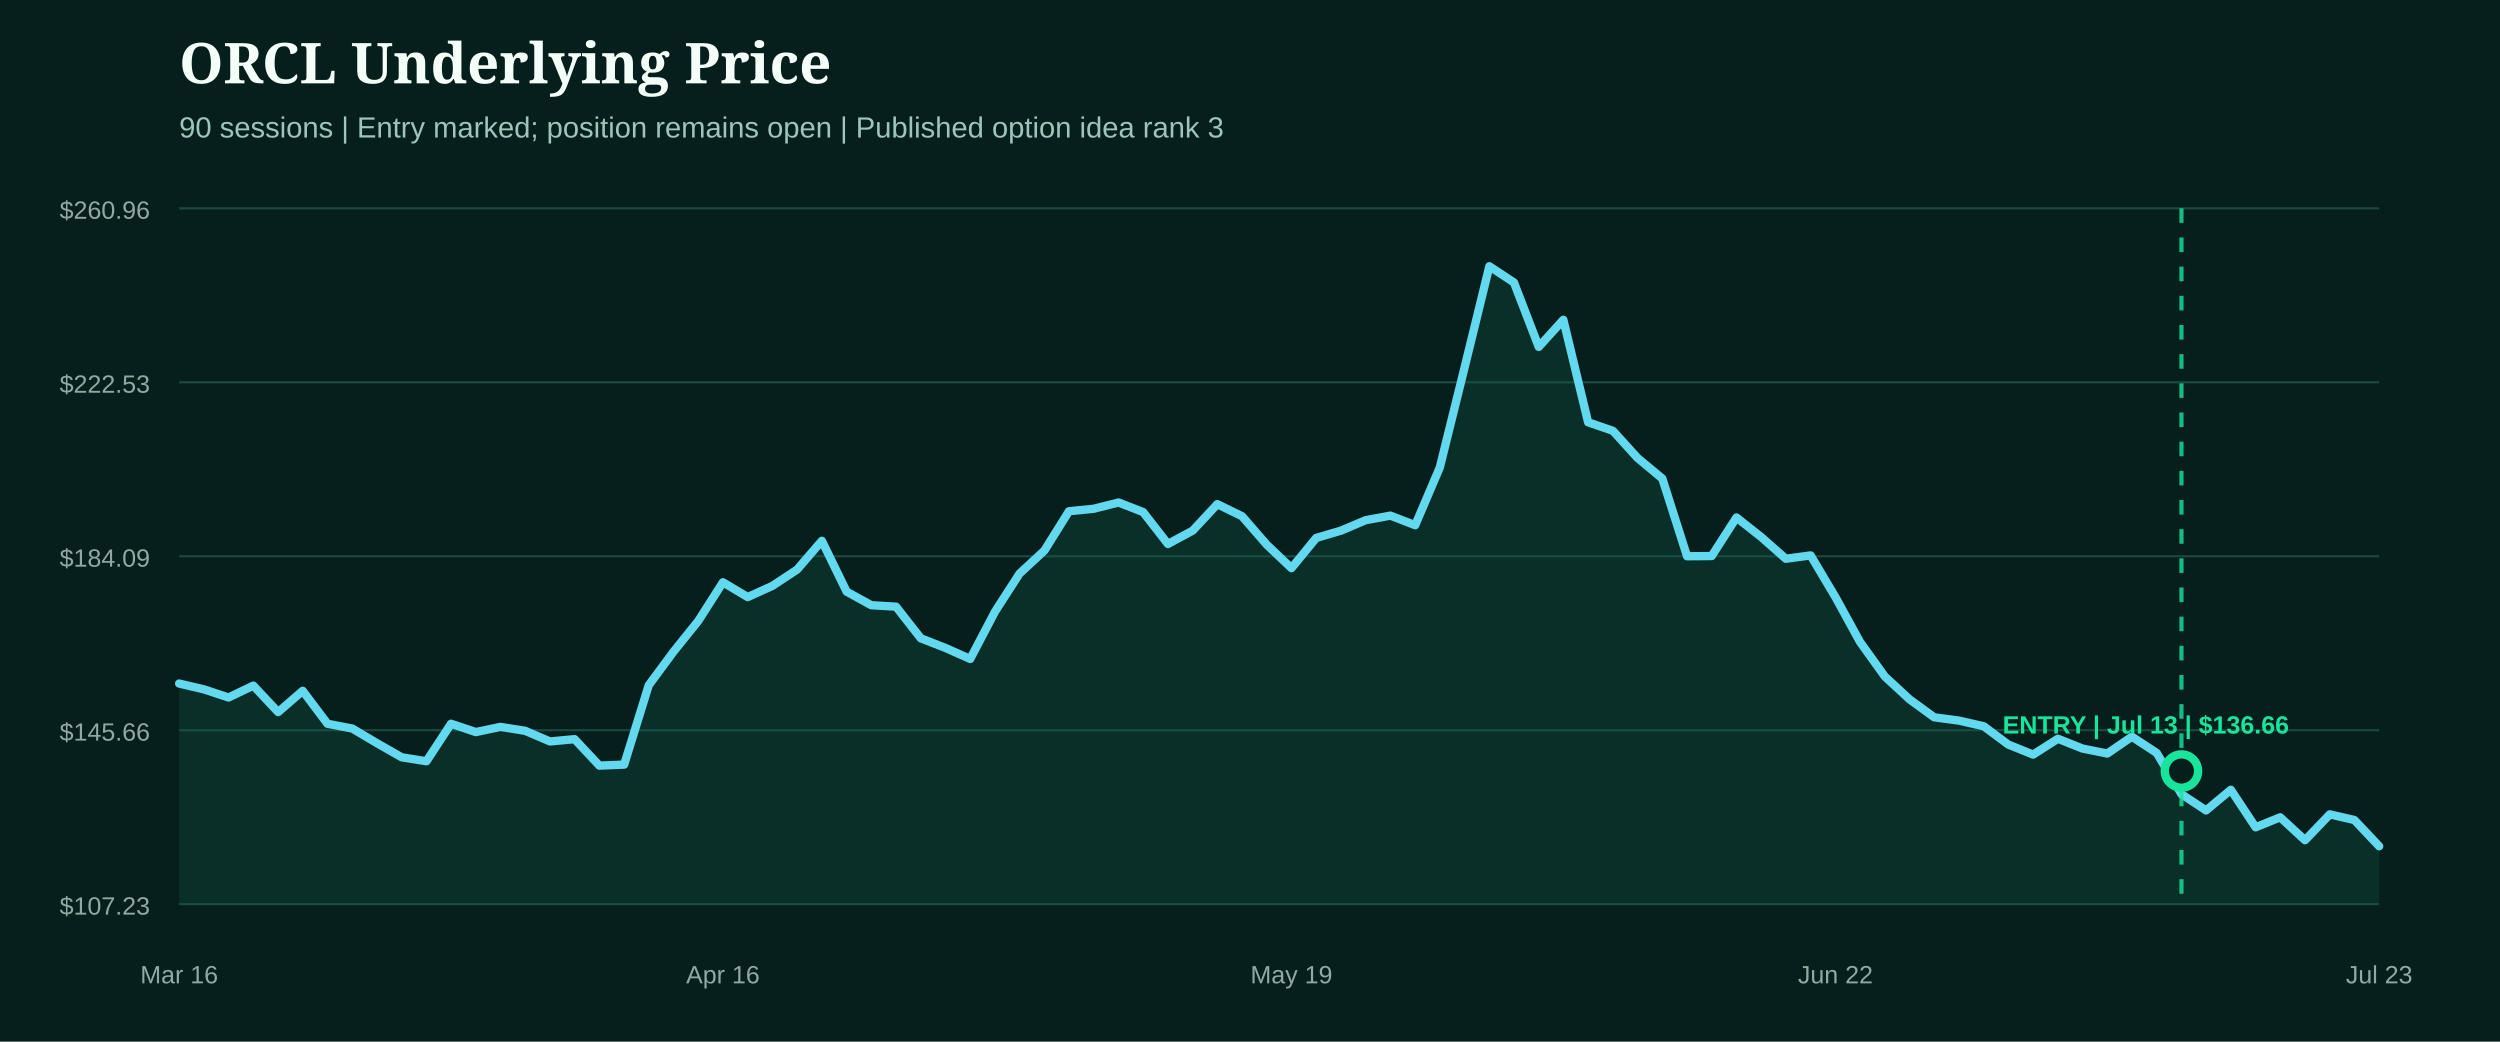
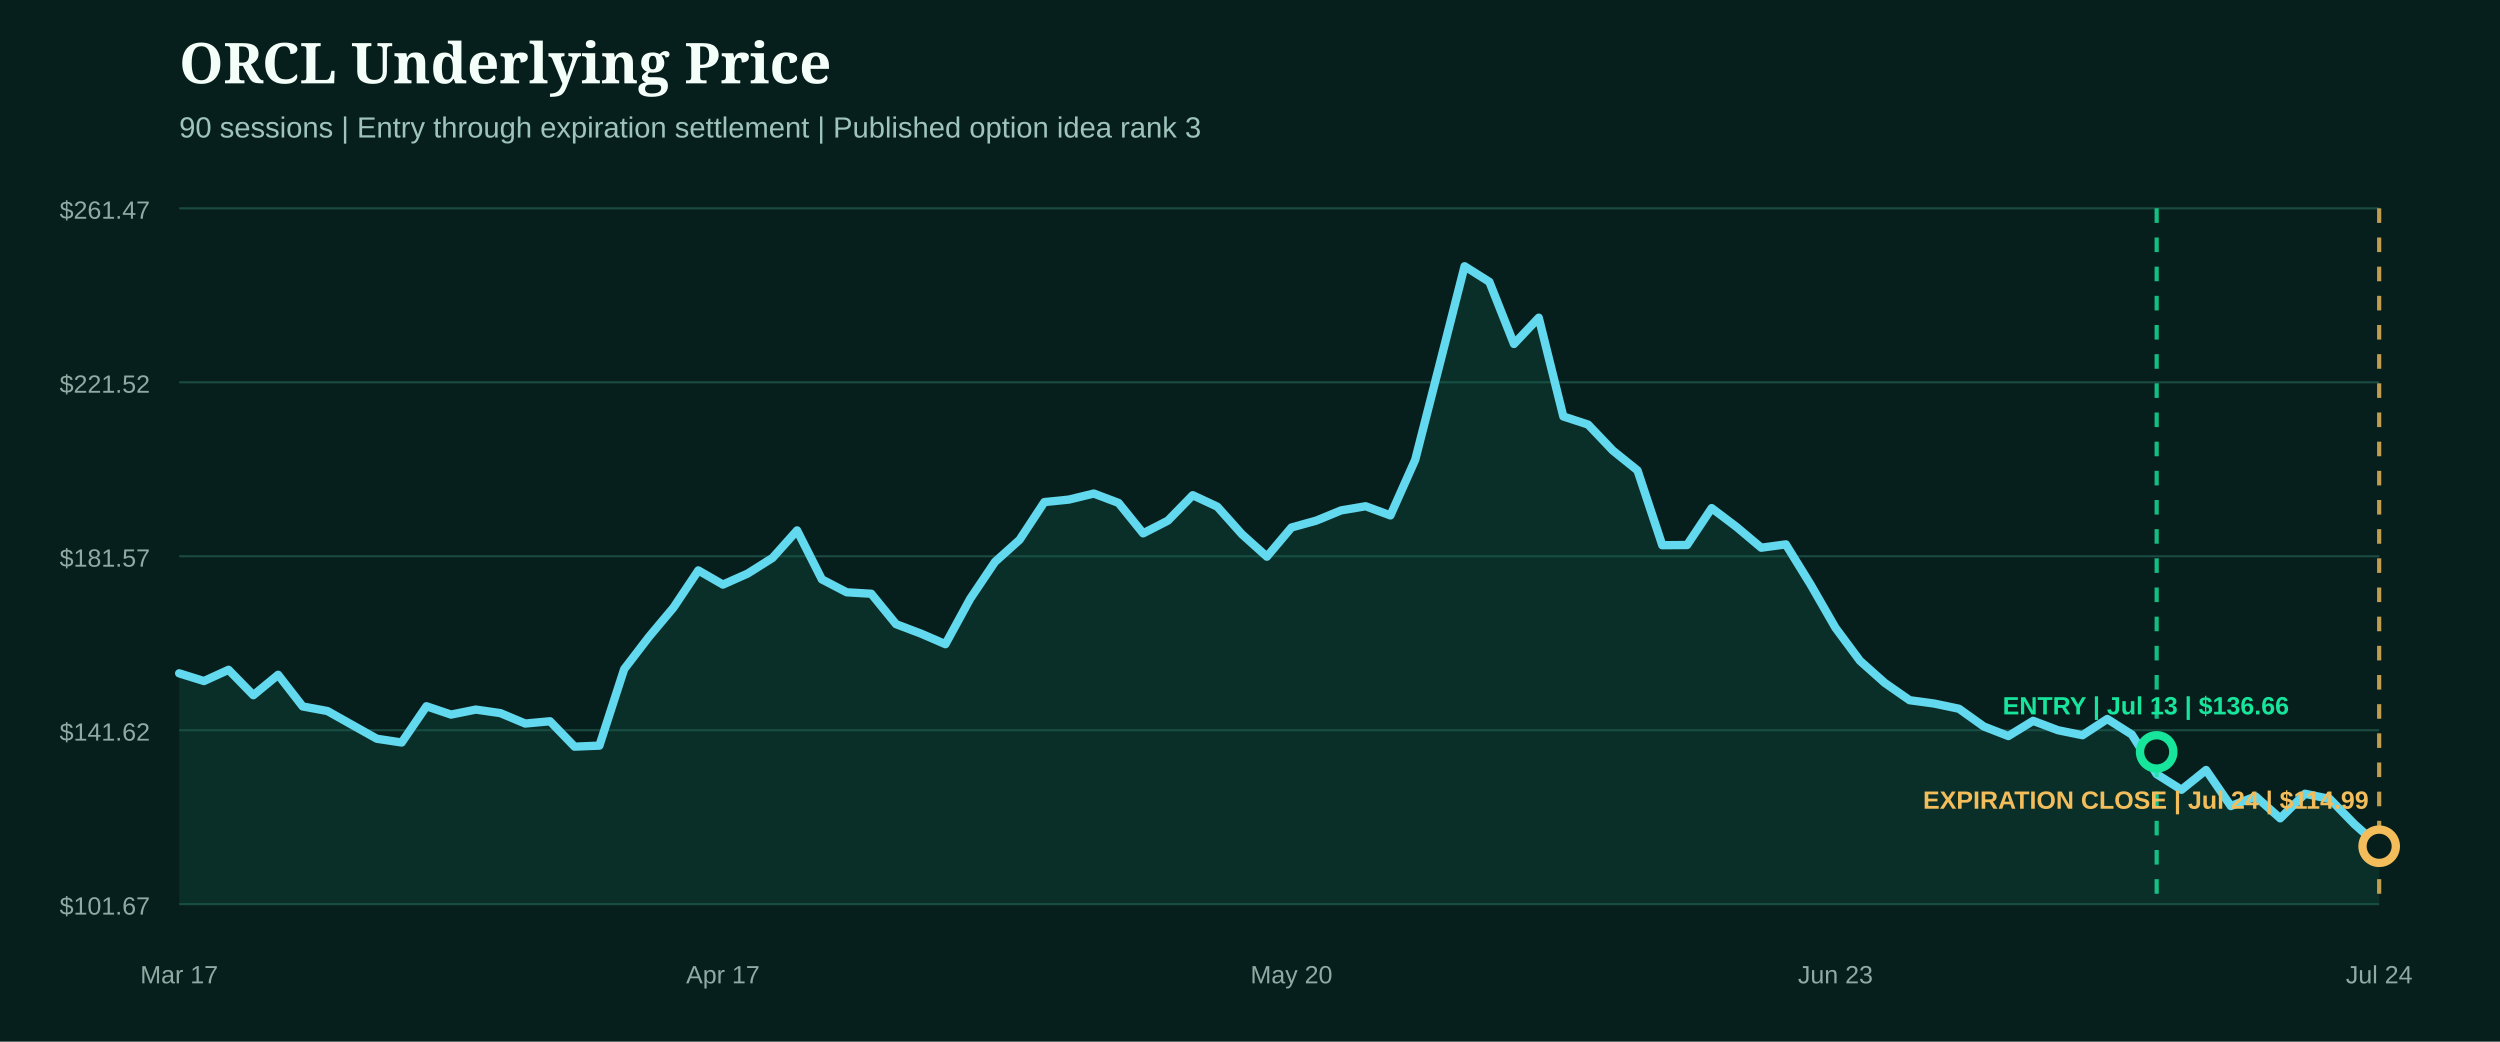
- <svg xmlns="http://www.w3.org/2000/svg" width="1200" height="500" viewBox="0 0 1200 500" role="img" aria-label="ORCL underlying price from entry">
+ <svg xmlns="http://www.w3.org/2000/svg" width="1200" height="500" viewBox="0 0 1200 500" role="img" aria-label="ORCL underlying price from entry through expiration close">
  <rect width="1200" height="500" fill="#071f1c" />
  <style>.head{fill:#f4fff9;font:800 27px Georgia,serif}.sub{fill:#9fc4bb;font:14px Arial,sans-serif}.axis{fill:#8eaaa3;font:12px Arial,sans-serif}.marker{font:800 12px Arial,sans-serif}</style>
  <text x="86" y="40" class="head">ORCL Underlying Price</text>
-   <text x="86" y="66" class="sub">90 sessions | Entry marked; position remains open | Published option idea rank 3</text>
+   <text x="86" y="66" class="sub">90 sessions | Entry through expiration settlement | Published option idea rank 3</text>
  <line x1="86" x2="1142" y1="100.0" y2="100.0" stroke="#1b4a42" stroke-width="1" />
-   <text x="72" y="105.0" text-anchor="end" class="axis">$260.96</text>
+   <text x="72" y="105.0" text-anchor="end" class="axis">$261.47</text>
  <line x1="86" x2="1142" y1="183.5" y2="183.5" stroke="#1b4a42" stroke-width="1" />
-   <text x="72" y="188.5" text-anchor="end" class="axis">$222.53</text>
+   <text x="72" y="188.5" text-anchor="end" class="axis">$221.52</text>
  <line x1="86" x2="1142" y1="267.0" y2="267.0" stroke="#1b4a42" stroke-width="1" />
-   <text x="72" y="272.0" text-anchor="end" class="axis">$184.09</text>
+   <text x="72" y="272.0" text-anchor="end" class="axis">$181.57</text>
  <line x1="86" x2="1142" y1="350.5" y2="350.5" stroke="#1b4a42" stroke-width="1" />
-   <text x="72" y="355.5" text-anchor="end" class="axis">$145.66</text>
+   <text x="72" y="355.5" text-anchor="end" class="axis">$141.62</text>
  <line x1="86" x2="1142" y1="434.0" y2="434.0" stroke="#1b4a42" stroke-width="1" />
-   <text x="72" y="439.0" text-anchor="end" class="axis">$107.23</text>
-   <path d="M86.0,328.1 L97.9,330.9 L109.7,334.8 L121.6,329.1 L133.5,341.8 L145.3,331.6 L157.2,347.4 L169.1,349.7 L180.9,356.7 L192.8,363.5 L204.7,365.4 L216.5,347.4 L228.4,351.4 L240.2,348.9 L252.1,350.8 L264.0,355.9 L275.8,354.8 L287.7,367.5 L299.6,367.0 L311.4,328.9 L323.3,312.8 L335.2,298.0 L347.0,279.5 L358.9,286.6 L370.8,281.2 L382.6,273.4 L394.5,259.6 L406.4,284.0 L418.2,290.5 L430.1,291.2 L442.0,306.4 L453.8,311.0 L465.7,316.3 L477.6,293.6 L489.4,275.3 L501.3,264.3 L513.1,245.4 L525.0,244.2 L536.9,241.2 L548.7,245.8 L560.6,261.1 L572.5,254.7 L584.3,242.0 L596.2,247.8 L608.1,261.5 L619.9,272.7 L631.8,258.2 L643.7,254.7 L655.5,249.7 L667.4,247.5 L679.3,252.1 L691.1,224.4 L703.0,176.4 L714.9,127.8 L726.7,135.6 L738.6,166.5 L750.4,153.5 L762.3,202.7 L774.2,206.8 L786.0,219.8 L797.9,229.7 L809.8,267.0 L821.6,266.9 L833.5,248.4 L845.4,257.8 L857.2,268.2 L869.1,266.6 L881.0,286.6 L892.8,308.1 L904.7,324.7 L916.6,335.7 L928.4,344.3 L940.3,345.9 L952.2,348.6 L964.0,357.4 L975.9,362.2 L987.8,354.6 L999.6,359.3 L1011.5,361.7 L1023.3,353.6 L1035.2,361.4 L1047.1,381.2 L1058.9,389.0 L1070.8,379.1 L1082.7,397.1 L1094.5,392.3 L1106.4,403.3 L1118.3,390.9 L1130.1,393.6 L1142.0,406.2 L1142.0,434.0 L86.0,434.0 Z" fill="#0f5949" opacity="0.28" />
-   <path d="M86.0,328.1 L97.9,330.9 L109.7,334.8 L121.6,329.1 L133.5,341.8 L145.3,331.6 L157.2,347.4 L169.1,349.7 L180.9,356.7 L192.8,363.5 L204.7,365.4 L216.5,347.4 L228.4,351.4 L240.2,348.9 L252.1,350.8 L264.0,355.9 L275.8,354.8 L287.7,367.5 L299.6,367.0 L311.4,328.9 L323.3,312.8 L335.2,298.0 L347.0,279.5 L358.9,286.6 L370.8,281.2 L382.6,273.4 L394.5,259.6 L406.4,284.0 L418.2,290.5 L430.1,291.2 L442.0,306.4 L453.8,311.0 L465.7,316.3 L477.6,293.6 L489.4,275.3 L501.3,264.3 L513.1,245.4 L525.0,244.2 L536.9,241.2 L548.7,245.8 L560.6,261.1 L572.5,254.7 L584.3,242.0 L596.2,247.8 L608.1,261.5 L619.9,272.7 L631.8,258.2 L643.7,254.7 L655.5,249.7 L667.4,247.5 L679.3,252.1 L691.1,224.4 L703.0,176.4 L714.9,127.8 L726.7,135.6 L738.6,166.5 L750.4,153.5 L762.3,202.7 L774.2,206.8 L786.0,219.8 L797.9,229.7 L809.8,267.0 L821.6,266.9 L833.5,248.4 L845.4,257.8 L857.2,268.2 L869.1,266.6 L881.0,286.6 L892.8,308.1 L904.7,324.7 L916.6,335.7 L928.4,344.3 L940.3,345.9 L952.2,348.6 L964.0,357.4 L975.9,362.2 L987.8,354.6 L999.6,359.3 L1011.5,361.7 L1023.3,353.6 L1035.2,361.4 L1047.1,381.2 L1058.9,389.0 L1070.8,379.1 L1082.7,397.1 L1094.5,392.3 L1106.4,403.3 L1118.3,390.9 L1130.1,393.6 L1142.0,406.2" fill="none" stroke="#62d9ee" stroke-width="4" stroke-linecap="round" stroke-linejoin="round" />
+   <text x="72" y="439.0" text-anchor="end" class="axis">$101.67</text>
+   <path d="M86.0,323.2 L97.9,326.9 L109.7,321.5 L121.6,333.7 L133.5,323.9 L145.3,339.1 L157.2,341.3 L169.1,348.0 L180.9,354.6 L192.8,356.4 L204.7,339.0 L216.5,343.0 L228.4,340.6 L240.2,342.3 L252.1,347.3 L264.0,346.2 L275.8,358.4 L287.7,357.9 L299.6,321.2 L311.4,305.8 L323.3,291.6 L335.2,273.8 L347.0,280.6 L358.9,275.3 L370.8,267.8 L382.6,254.6 L394.5,278.1 L406.4,284.3 L418.2,285.0 L430.1,299.6 L442.0,304.1 L453.8,309.2 L465.7,287.4 L477.6,269.7 L489.4,259.1 L501.3,241.0 L513.1,239.8 L525.0,236.9 L536.9,241.4 L548.7,256.0 L560.6,249.9 L572.5,237.7 L584.3,243.2 L596.2,256.5 L608.1,267.2 L619.9,253.2 L631.8,249.9 L643.7,245.0 L655.5,243.0 L667.4,247.4 L679.3,220.7 L691.1,174.6 L703.0,127.8 L714.9,135.3 L726.7,165.1 L738.6,152.5 L750.4,199.9 L762.3,203.8 L774.2,216.3 L786.0,225.8 L797.9,261.7 L809.8,261.6 L821.6,243.9 L833.5,252.9 L845.4,262.9 L857.2,261.3 L869.1,280.6 L881.0,301.3 L892.8,317.2 L904.7,327.8 L916.6,336.1 L928.4,337.7 L940.3,340.2 L952.2,348.7 L964.0,353.3 L975.9,346.0 L987.8,350.5 L999.6,352.9 L1011.5,345.1 L1023.3,352.6 L1035.2,371.6 L1047.1,379.1 L1058.9,369.6 L1070.8,386.9 L1082.7,382.3 L1094.5,392.8 L1106.4,381.0 L1118.3,383.5 L1130.1,395.6 L1142.0,406.2 L1142.0,434.0 L86.0,434.0 Z" fill="#0f5949" opacity="0.28" />
+   <path d="M86.0,323.2 L97.9,326.9 L109.7,321.5 L121.6,333.7 L133.5,323.9 L145.3,339.1 L157.2,341.3 L169.1,348.0 L180.9,354.6 L192.8,356.4 L204.7,339.0 L216.5,343.0 L228.4,340.6 L240.2,342.3 L252.1,347.3 L264.0,346.2 L275.8,358.4 L287.7,357.9 L299.6,321.2 L311.4,305.8 L323.3,291.6 L335.2,273.8 L347.0,280.6 L358.9,275.3 L370.8,267.8 L382.6,254.6 L394.5,278.1 L406.4,284.3 L418.2,285.0 L430.1,299.6 L442.0,304.1 L453.8,309.2 L465.7,287.4 L477.6,269.7 L489.4,259.1 L501.3,241.0 L513.1,239.8 L525.0,236.9 L536.9,241.4 L548.7,256.0 L560.6,249.9 L572.5,237.7 L584.3,243.2 L596.2,256.5 L608.1,267.2 L619.9,253.2 L631.8,249.9 L643.7,245.0 L655.5,243.0 L667.4,247.4 L679.3,220.7 L691.1,174.6 L703.0,127.8 L714.9,135.3 L726.7,165.1 L738.6,152.5 L750.4,199.9 L762.3,203.8 L774.2,216.3 L786.0,225.8 L797.9,261.7 L809.8,261.6 L821.6,243.9 L833.5,252.9 L845.4,262.9 L857.2,261.3 L869.1,280.6 L881.0,301.3 L892.8,317.2 L904.7,327.8 L916.6,336.1 L928.4,337.7 L940.3,340.2 L952.2,348.7 L964.0,353.3 L975.9,346.0 L987.8,350.5 L999.6,352.9 L1011.5,345.1 L1023.3,352.6 L1035.2,371.6 L1047.1,379.1 L1058.9,369.6 L1070.8,386.9 L1082.7,382.3 L1094.5,392.8 L1106.4,381.0 L1118.3,383.5 L1130.1,395.6 L1142.0,406.2" fill="none" stroke="#62d9ee" stroke-width="4" stroke-linecap="round" stroke-linejoin="round" />
  <g>
-     <line x1="1047.1" x2="1047.1" y1="100" y2="434" stroke="#18e59c" stroke-width="2" stroke-dasharray="7 7" opacity="0.8" />
-     <circle cx="1047.1" cy="370.1" r="8" fill="#071f1c" stroke="#18e59c" stroke-width="4" />
-     <text x="1030.0" y="352.1" text-anchor="middle" class="marker" fill="#18e59c">ENTRY | Jul 13 | $136.66</text>
+     <line x1="1035.2" x2="1035.2" y1="100" y2="434" stroke="#18e59c" stroke-width="2" stroke-dasharray="7 7" opacity="0.8" />
+     <circle cx="1035.2" cy="360.9" r="8" fill="#071f1c" stroke="#18e59c" stroke-width="4" />
+     <text x="1030.0" y="342.9" text-anchor="middle" class="marker" fill="#18e59c">ENTRY | Jul 13 | $136.66</text>
  </g>
-   <text x="86.0" y="472" text-anchor="middle" class="axis">Mar 16</text>
-   <text x="347.0" y="472" text-anchor="middle" class="axis">Apr 16</text>
-   <text x="619.9" y="472" text-anchor="middle" class="axis">May 19</text>
-   <text x="881.0" y="472" text-anchor="middle" class="axis">Jun 22</text>
-   <text x="1142.0" y="472" text-anchor="middle" class="axis">Jul 23</text>
+   <g>
+     <line x1="1142.0" x2="1142.0" y1="100" y2="434" stroke="#f3bd5b" stroke-width="2" stroke-dasharray="7 7" opacity="0.8" />
+     <circle cx="1142.0" cy="406.2" r="8" fill="#071f1c" stroke="#f3bd5b" stroke-width="4" />
+     <text x="1030.0" y="388.2" text-anchor="middle" class="marker" fill="#f3bd5b">EXPIRATION CLOSE | Jul 24 | $114.99</text>
+   </g>
+   <text x="86.0" y="472" text-anchor="middle" class="axis">Mar 17</text>
+   <text x="347.0" y="472" text-anchor="middle" class="axis">Apr 17</text>
+   <text x="619.9" y="472" text-anchor="middle" class="axis">May 20</text>
+   <text x="881.0" y="472" text-anchor="middle" class="axis">Jun 23</text>
+   <text x="1142.0" y="472" text-anchor="middle" class="axis">Jul 24</text>
</svg>
